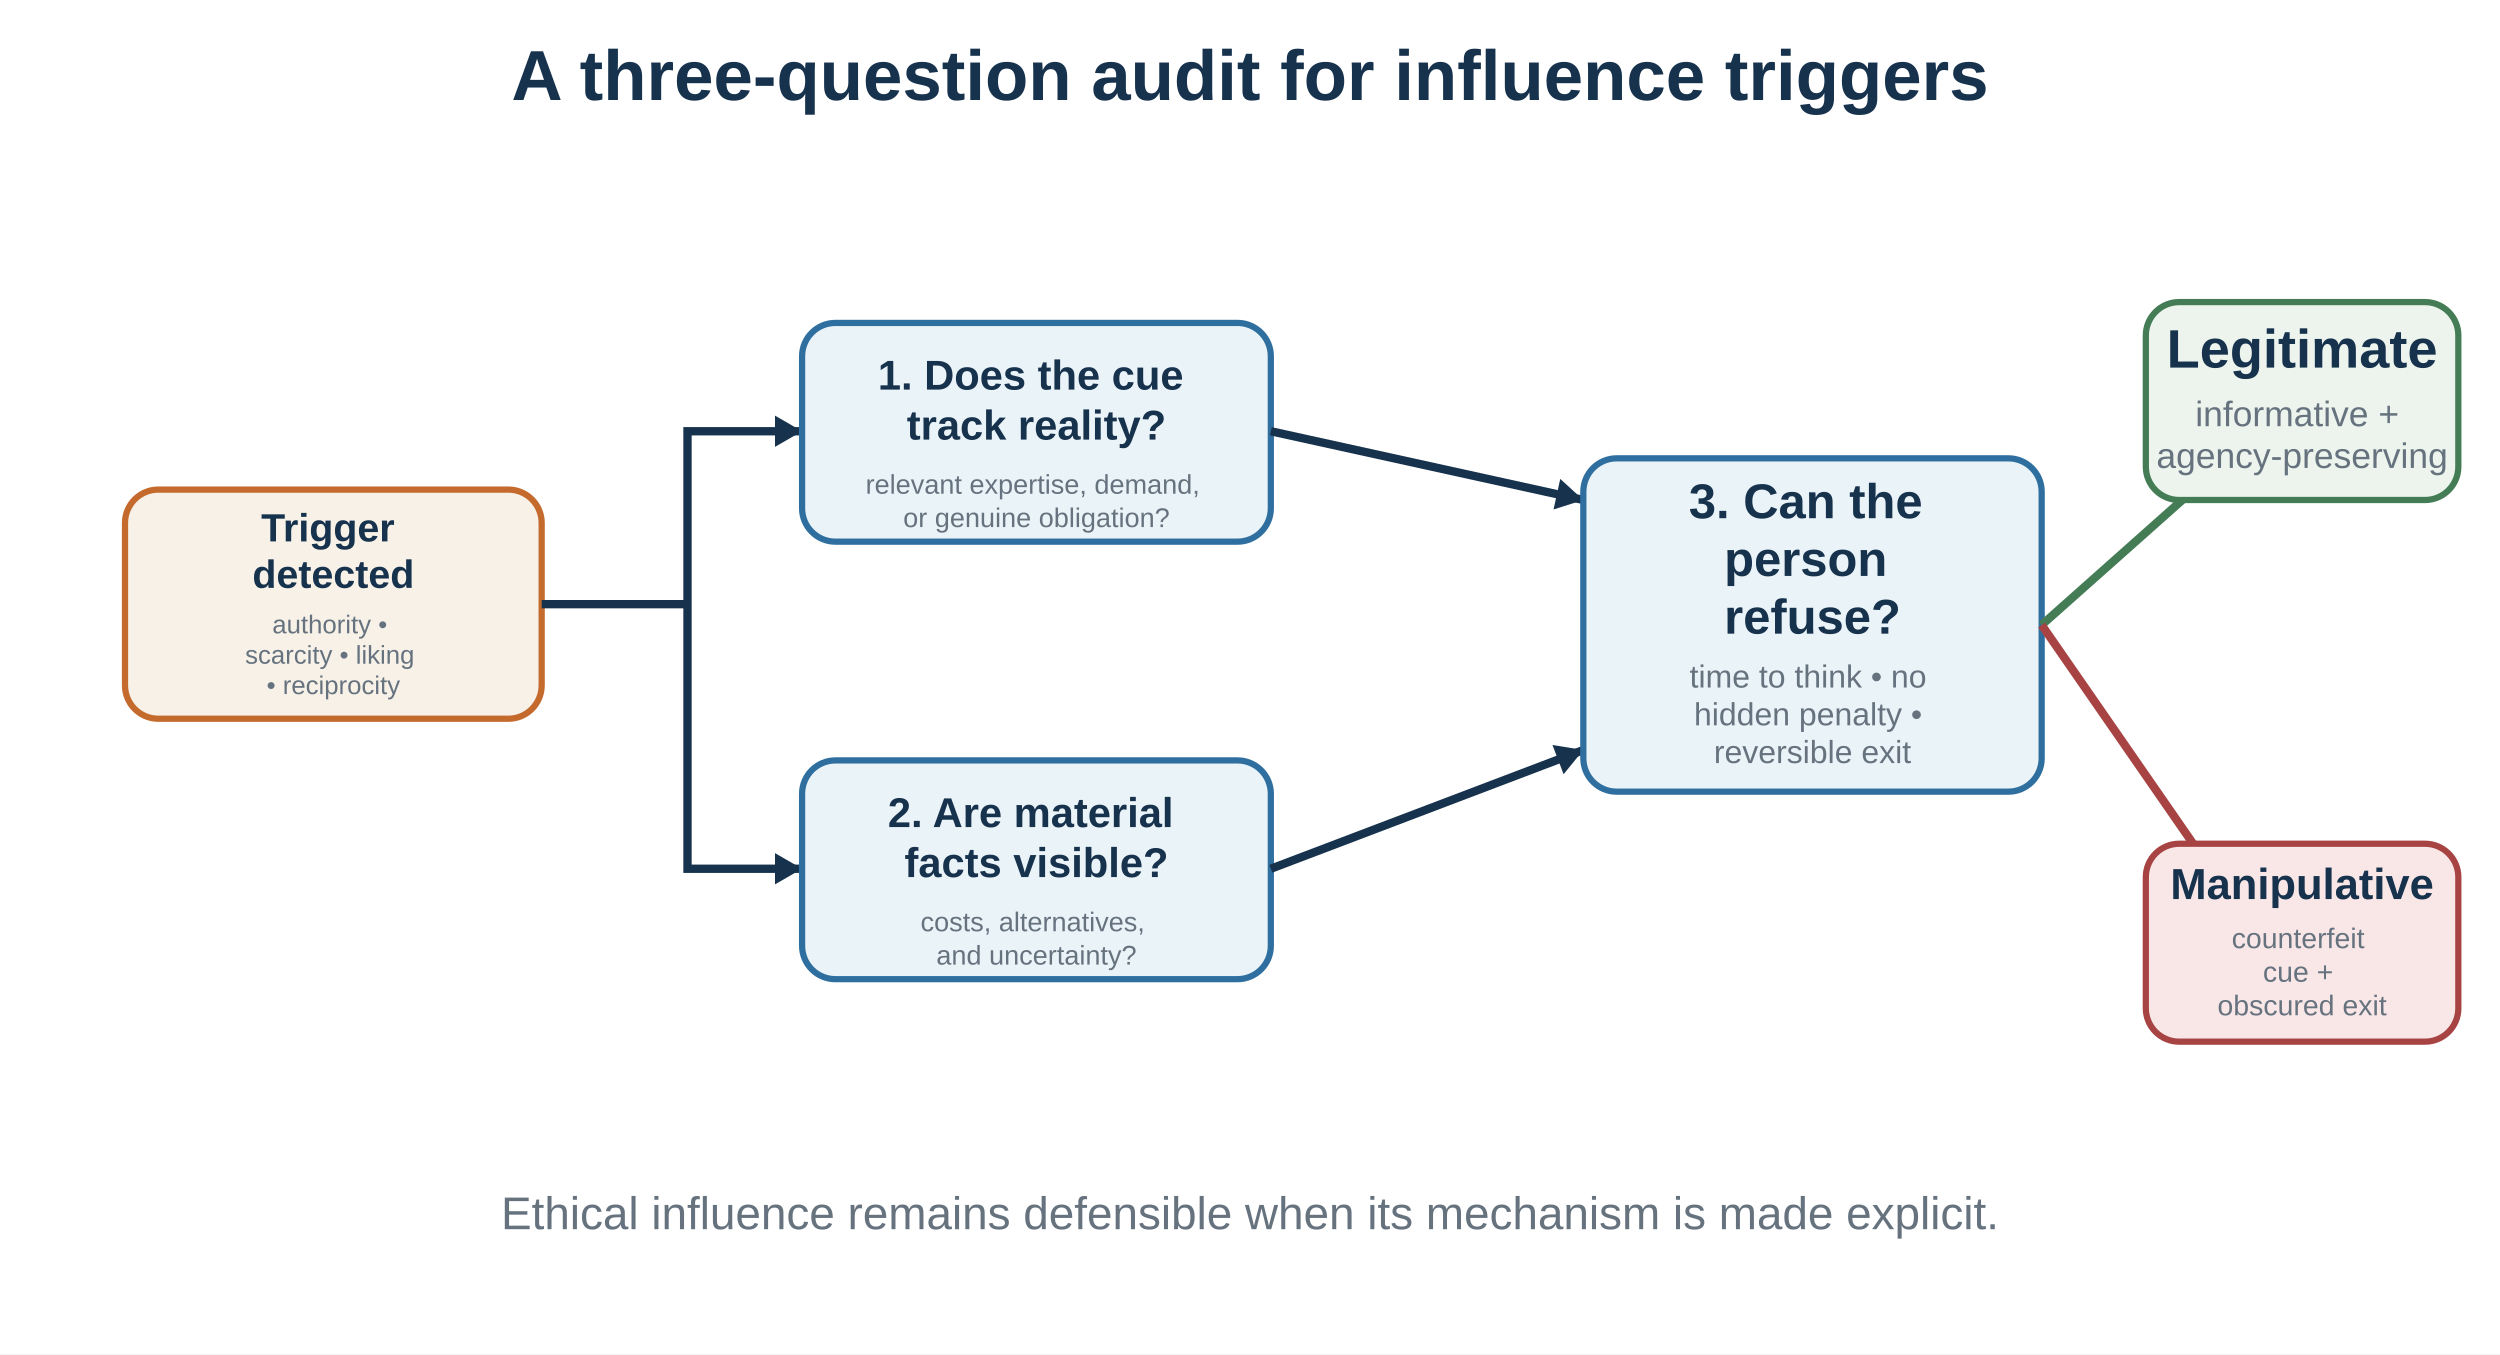
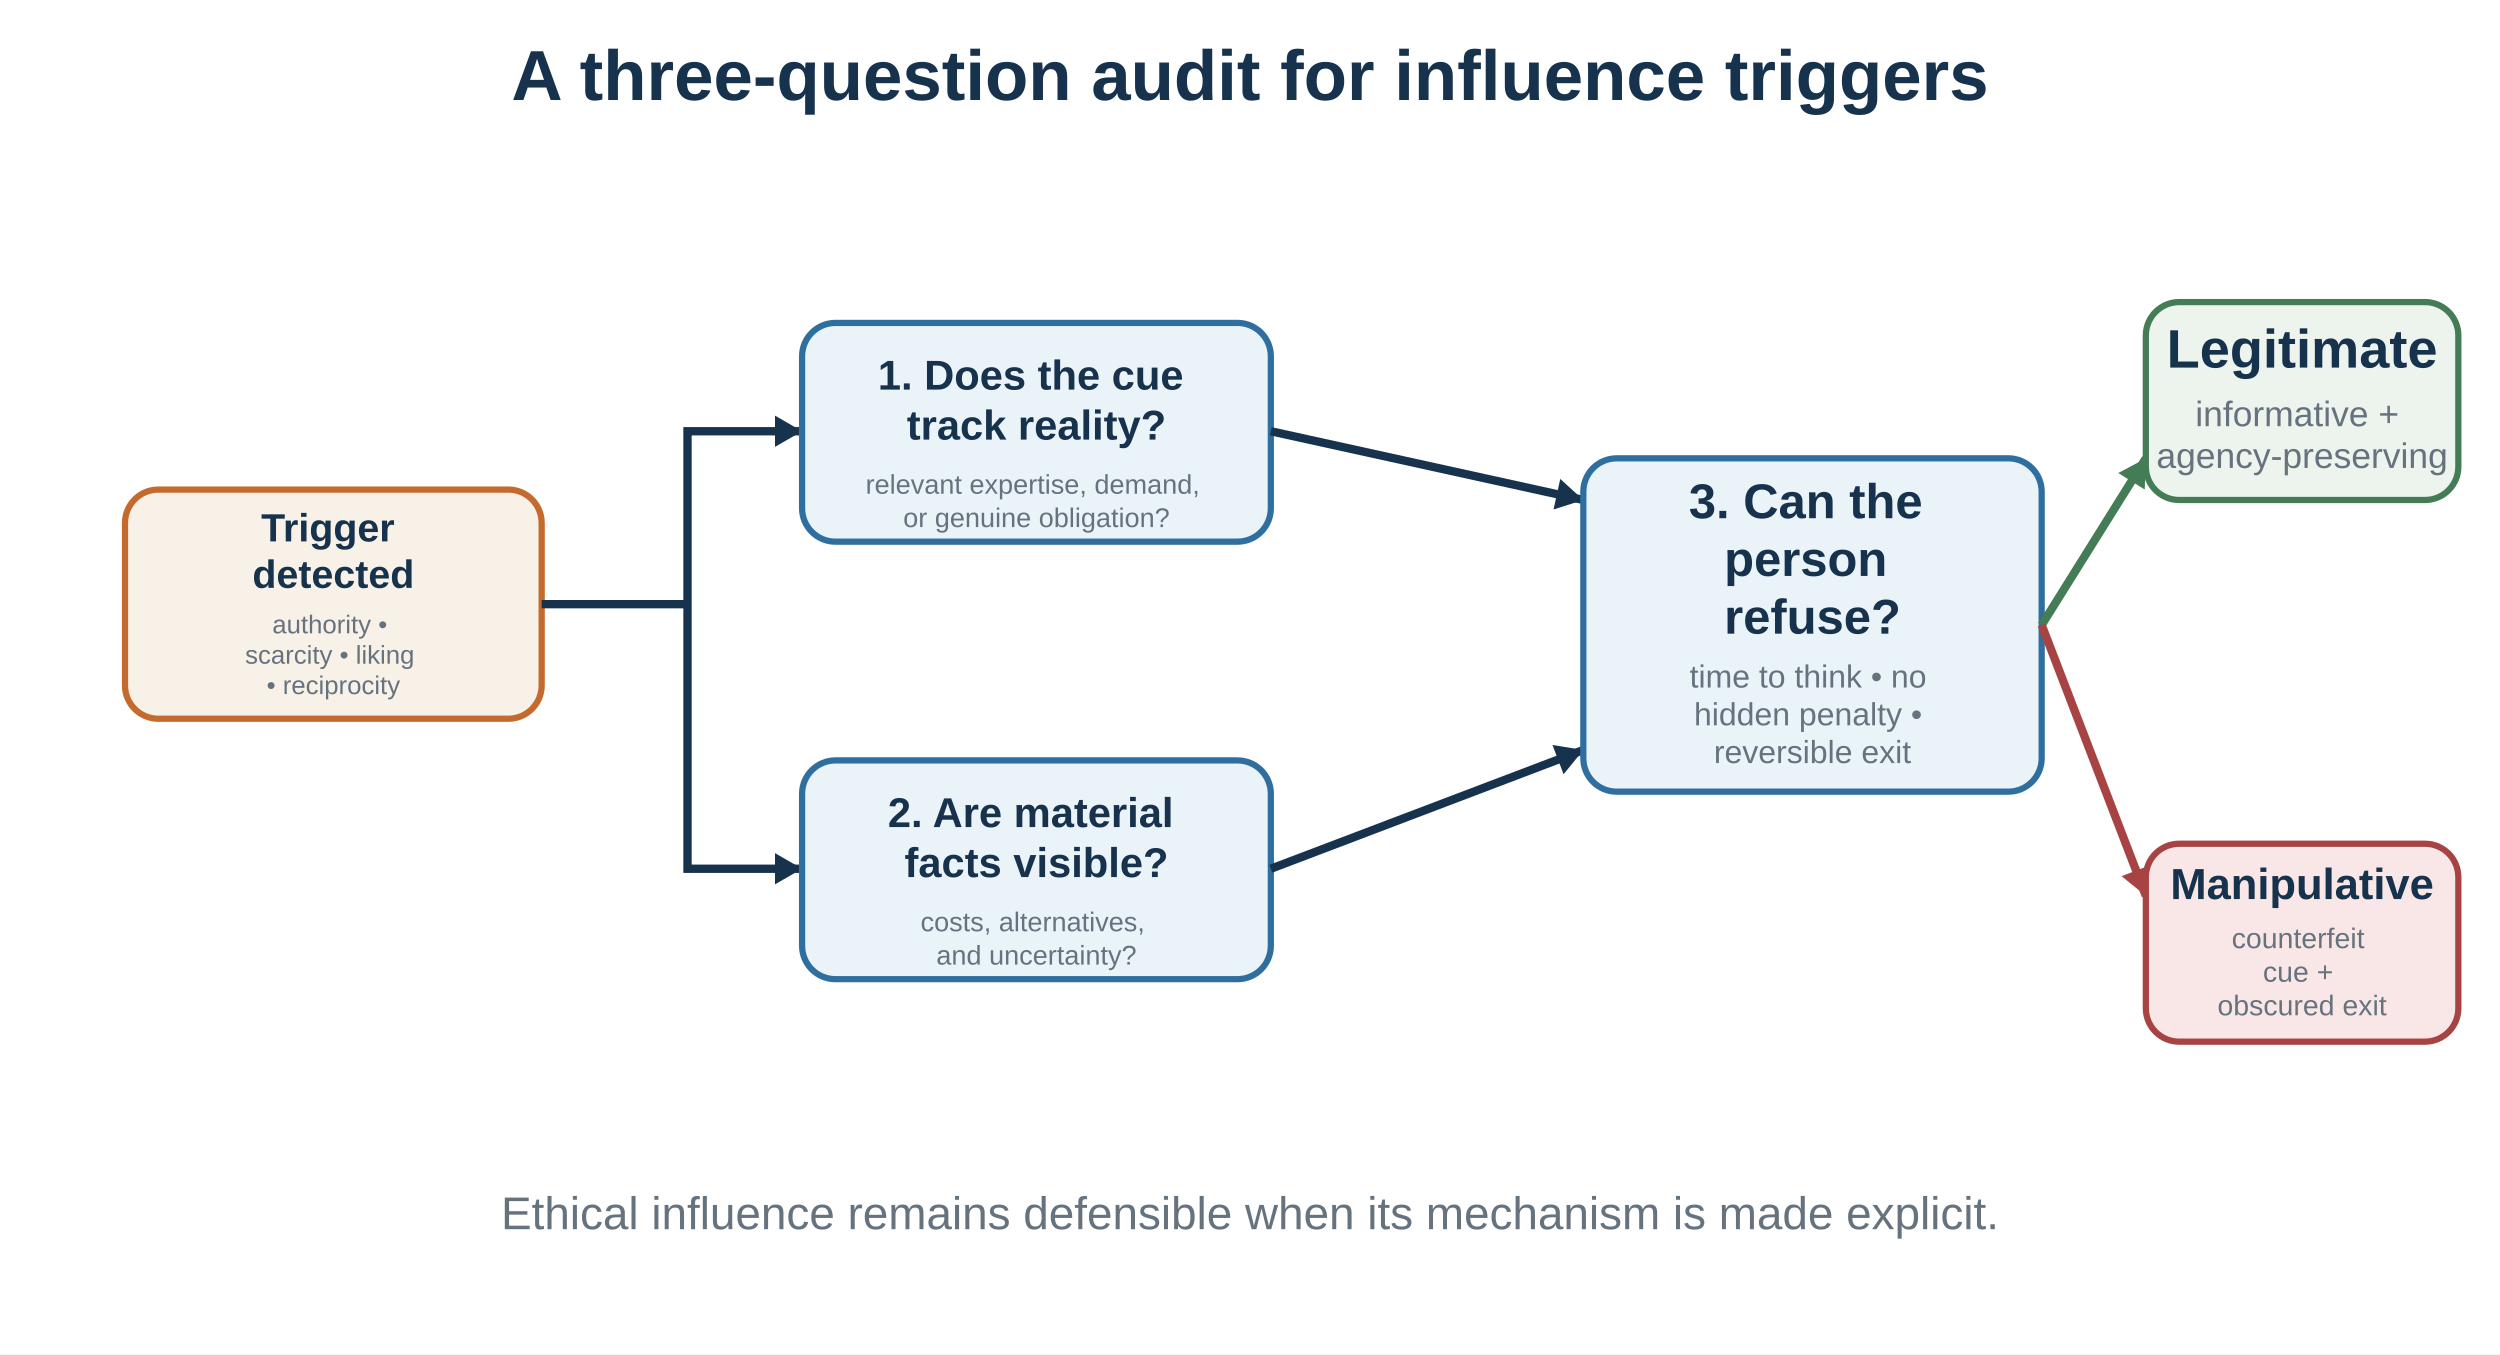
<svg xmlns="http://www.w3.org/2000/svg" baseProfile="full" height="650" version="1.1" viewBox="0 0 1200 650" width="1200">
  <defs />
  <rect fill="white" height="650" width="1200" x="0" y="0" />
  <text fill="#17324d" font-family="Arial, sans-serif" font-size="34" font-weight="bold" text-anchor="middle" x="600" y="48">A three-question audit for influence triggers</text>
  <rect fill="#f7f1e8" height="110" rx="16" ry="16" stroke="#c56a2d" stroke-width="3" width="200" x="60" y="235" />
  <text fill="#17324d" font-family="Arial, sans-serif" font-size="18.9" font-weight="bold" text-anchor="middle" x="160" y="259.879">
    <tspan x="160" dy="0">Trigger</tspan>
    <tspan x="160" dy="22.306">detected</tspan>
  </text>
  <text fill="#66737f" font-family="Arial, sans-serif" font-size="12.36" font-weight="normal" text-anchor="middle" x="160" y="303.994">
    <tspan x="160" dy="0">authority •</tspan>
    <tspan x="160" dy="14.585">scarcity • liking</tspan>
    <tspan x="160" dy="14.585">• reciprocity</tspan>
  </text>
  <path d="M260 290 H330 V207 H385 M330 290 V417 H385" fill="none" stroke="#17324d" stroke-width="4" />
  <polygon fill="#17324d" points="385,207 372,214.5 372,199.5" />
  <polygon fill="#17324d" points="385,417 372,424.5 372,409.5" />
  <rect fill="#eaf3f8" height="105" rx="16" ry="16" stroke="#2f6f9f" stroke-width="3" width="225" x="385" y="155" />
  <text fill="#17324d" font-family="Arial, sans-serif" font-size="20" font-weight="bold" text-anchor="middle" x="497.5" y="187">
    <tspan x="497.5" dy="0">1. Does the cue</tspan>
    <tspan x="497.5" dy="24">track reality?</tspan>
  </text>
  <text fill="#66737f" font-family="Arial, sans-serif" font-size="13" font-weight="normal" text-anchor="middle" x="497.5" y="237">
    <tspan x="497.5" dy="0">relevant expertise, demand,</tspan>
    <tspan x="497.5" dy="16">or genuine obligation?</tspan>
  </text>
  <rect fill="#eaf3f8" height="105" rx="16" ry="16" stroke="#2f6f9f" stroke-width="3" width="225" x="385" y="365" />
  <text fill="#17324d" font-family="Arial, sans-serif" font-size="20" font-weight="bold" text-anchor="middle" x="497.5" y="397">
    <tspan x="497.5" dy="0">2. Are material</tspan>
    <tspan x="497.5" dy="24">facts visible?</tspan>
  </text>
  <text fill="#66737f" font-family="Arial, sans-serif" font-size="13" font-weight="normal" text-anchor="middle" x="497.5" y="447">
    <tspan x="497.5" dy="0">costs, alternatives,</tspan>
    <tspan x="497.5" dy="16">and uncertainty?</tspan>
  </text>
  <line stroke="#17324d" stroke-width="4" x1="610" x2="760" y1="207" y2="240" />
  <polygon fill="#17324d" points="760,240 745.702,244.534 748.924,229.884" />
  <line stroke="#17324d" stroke-width="4" x1="610" x2="760" y1="417" y2="360" />
  <polygon fill="#17324d" points="760,360 750.521,371.625 745.193,357.604" />
  <rect fill="#eaf3f8" height="160" rx="16" ry="16" stroke="#2f6f9f" stroke-width="3" width="220" x="760" y="220" />
  <text fill="#17324d" font-family="Arial, sans-serif" font-size="23.48" font-weight="bold" text-anchor="middle" x="870" y="248.726">
    <tspan x="870" dy="0">3. Can the</tspan>
    <tspan x="870" dy="27.71">person</tspan>
    <tspan x="870" dy="27.71">refuse?</tspan>
  </text>
  <text fill="#66737f" font-family="Arial, sans-serif" font-size="15.35" font-weight="normal" text-anchor="middle" x="870" y="330.027">
    <tspan x="870" dy="0">time to think • no</tspan>
    <tspan x="870" dy="18.118">hidden penalty •</tspan>
    <tspan x="870" dy="18.118">reversible exit</tspan>
  </text>
-   <line stroke="#447c55" stroke-width="4" x1="980" x2="1070" y1="300" y2="220" />
-   <polygon fill="#447c55" points="1070,220 1065.274,234.236 1055.308,223.025" />
-   <line stroke="#a74343" stroke-width="4" x1="980" x2="1070" y1="300" y2="430" />
-   <polygon fill="#a74343" points="1070,430 1056.439,423.588 1068.772,415.05" />
+   <line stroke="#447c55" stroke-width="4" x1="980" x2="1030" y1="300" y2="220" />
+   <polygon fill="#447c55" points="1030,220 1029.475,234.991 1016.755,227.041" />
+   <line stroke="#a74343" stroke-width="4" x1="980" x2="1030" y1="300" y2="430" />
+   <polygon fill="#a74343" points="1030,430 1018.337,420.568 1032.337,415.183" />
  <rect fill="#edf4ed" height="95" rx="16" ry="16" stroke="#447c55" stroke-width="3" width="150" x="1030" y="145" />
  <text fill="#17324d" font-family="Arial, sans-serif" font-size="26" font-weight="bold" text-anchor="middle" x="1105" y="176.44">
    <tspan x="1105" dy="0">Legitimate</tspan>
  </text>
  <text fill="#66737f" font-family="Arial, sans-serif" font-size="17" font-weight="normal" text-anchor="middle" x="1105" y="204.56">
    <tspan x="1105" dy="0">informative +</tspan>
    <tspan x="1105" dy="20.06">agency-preserving</tspan>
  </text>
  <rect fill="#f9e7e7" height="95" rx="16" ry="16" stroke="#a74343" stroke-width="3" width="150" x="1030" y="405" />
  <text fill="#17324d" font-family="Arial, sans-serif" font-size="20.88" font-weight="bold" text-anchor="middle" x="1105" y="431.543">
    <tspan x="1105" dy="0">Manipulative</tspan>
  </text>
  <text fill="#66737f" font-family="Arial, sans-serif" font-size="13.66" font-weight="normal" text-anchor="middle" x="1105" y="455.114">
    <tspan x="1105" dy="0">counterfeit</tspan>
    <tspan x="1105" dy="16.113">cue +</tspan>
    <tspan x="1105" dy="16.113">obscured exit</tspan>
  </text>
  <text fill="#66737f" font-family="Arial, sans-serif" font-size="22" font-weight="normal" text-anchor="middle" x="600" y="590">Ethical influence remains defensible when its mechanism is made explicit.</text>
</svg>
